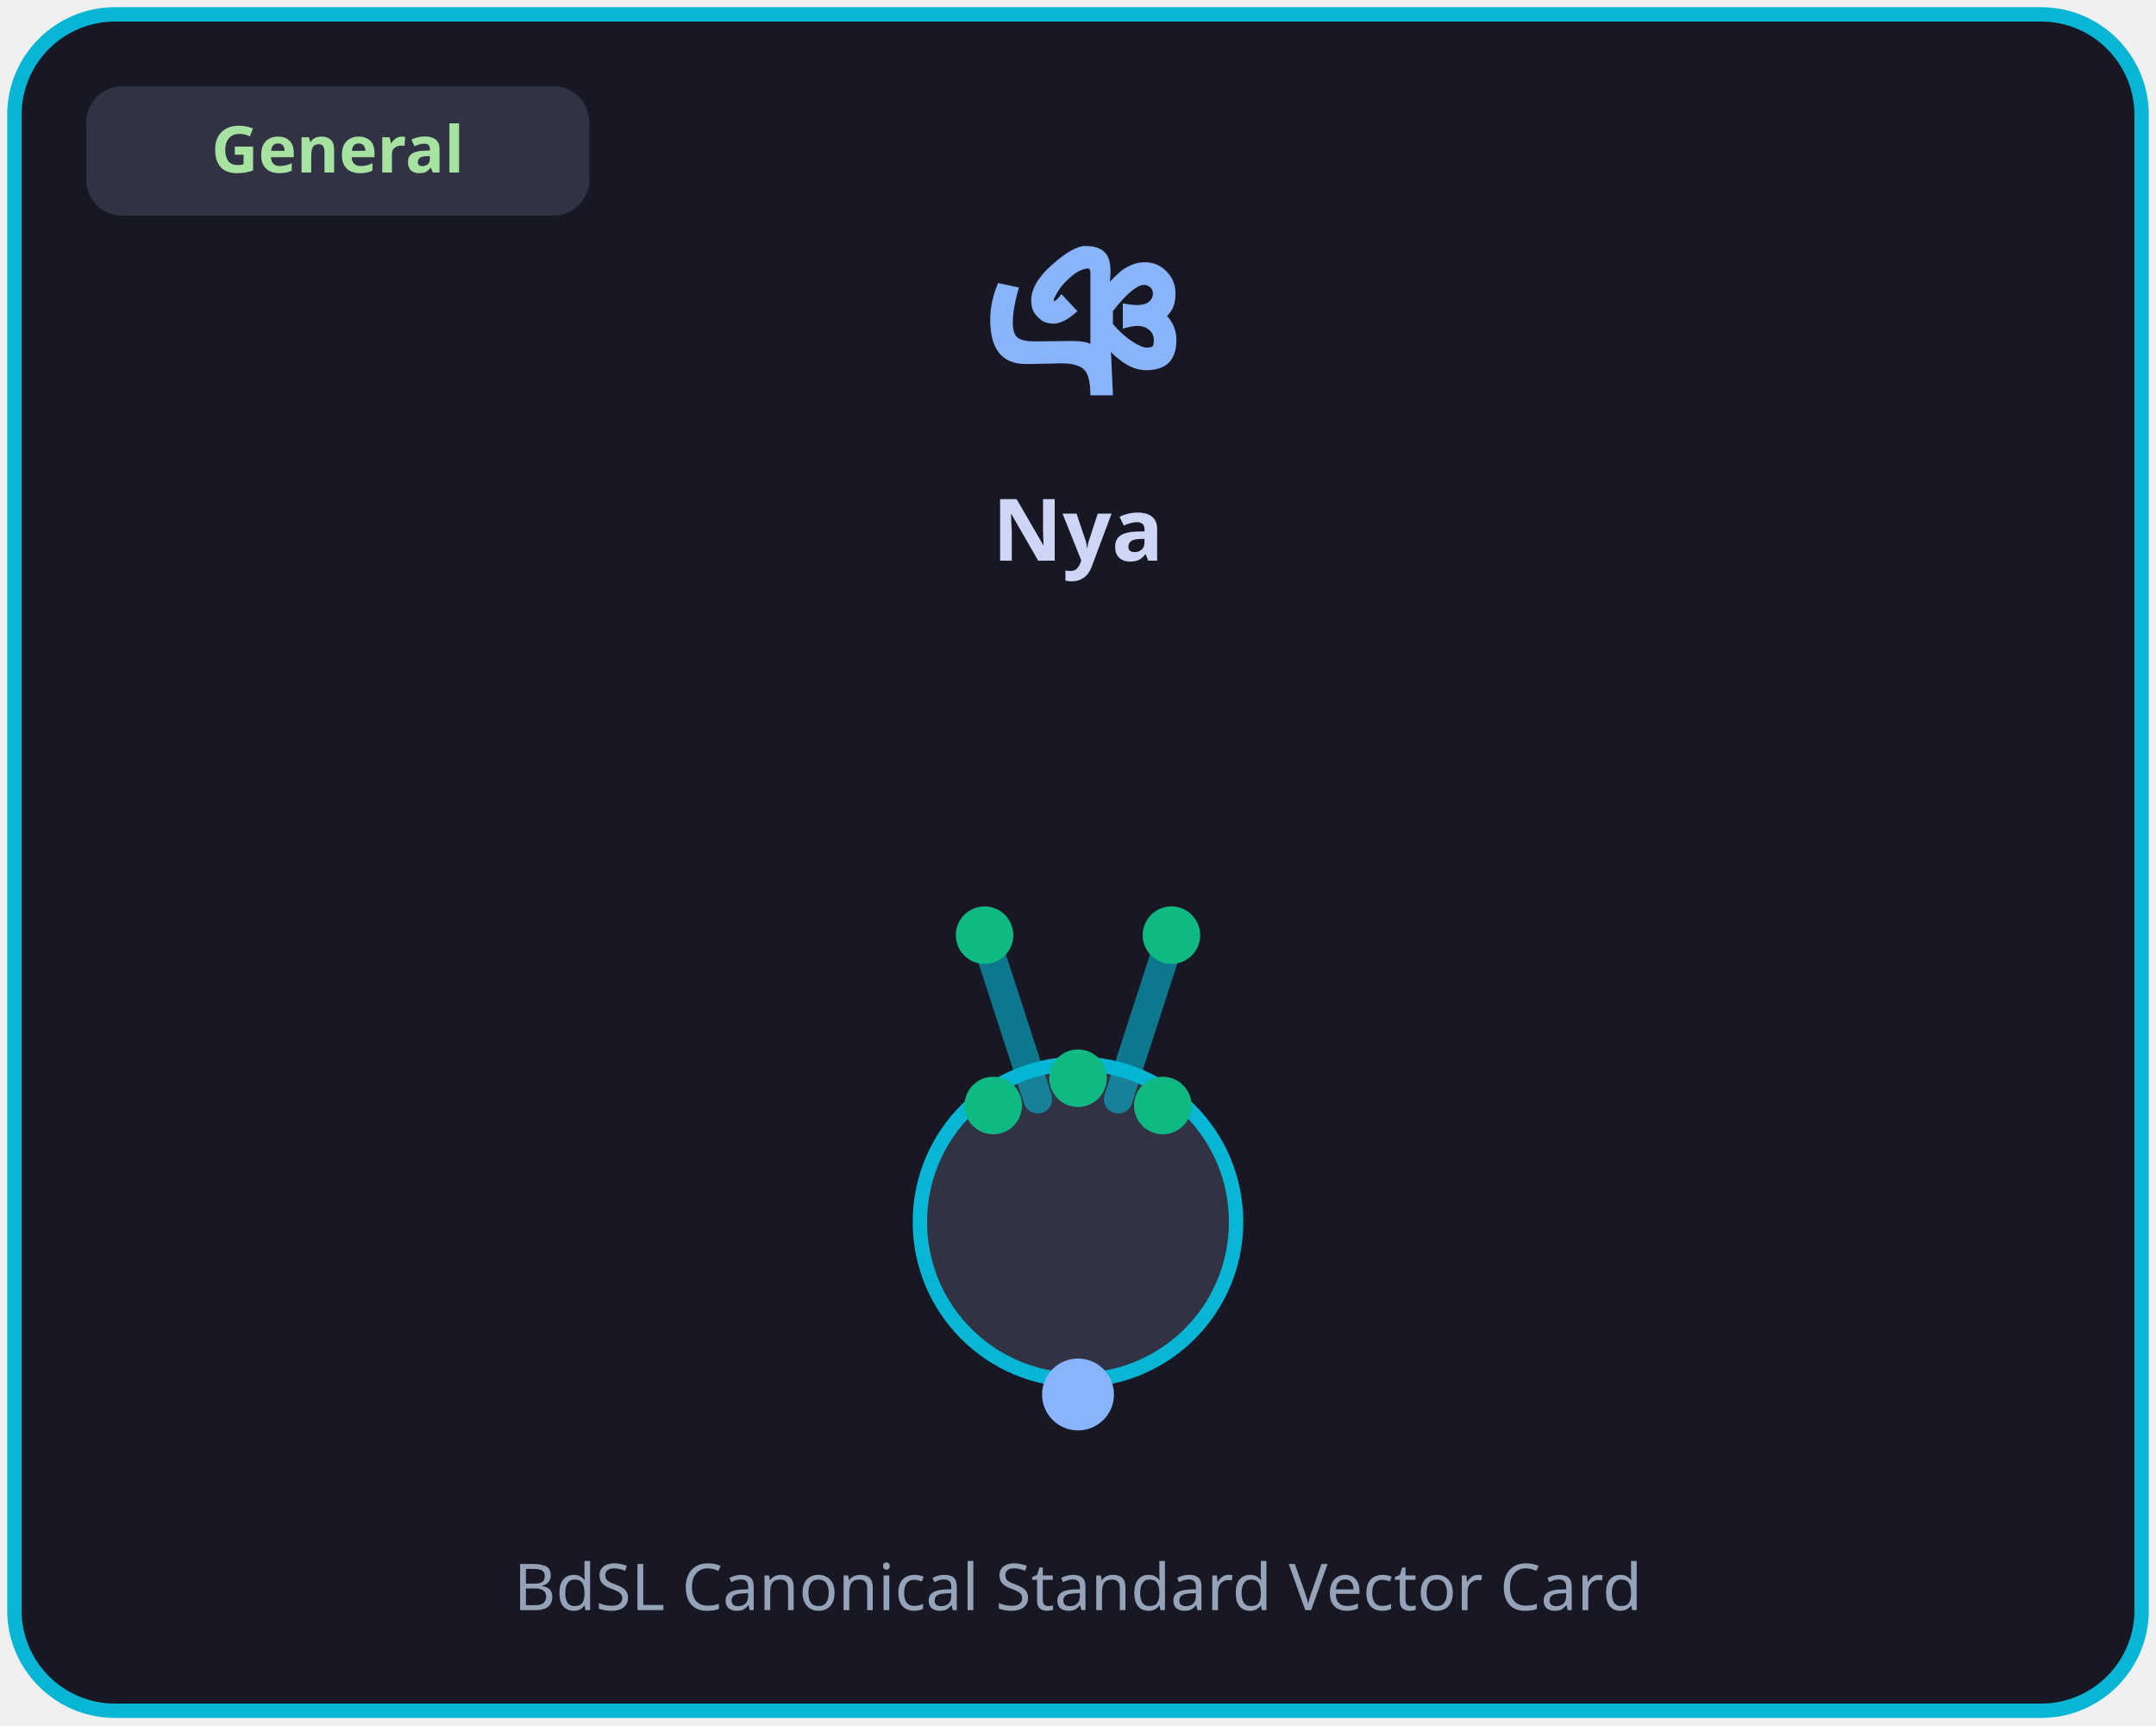
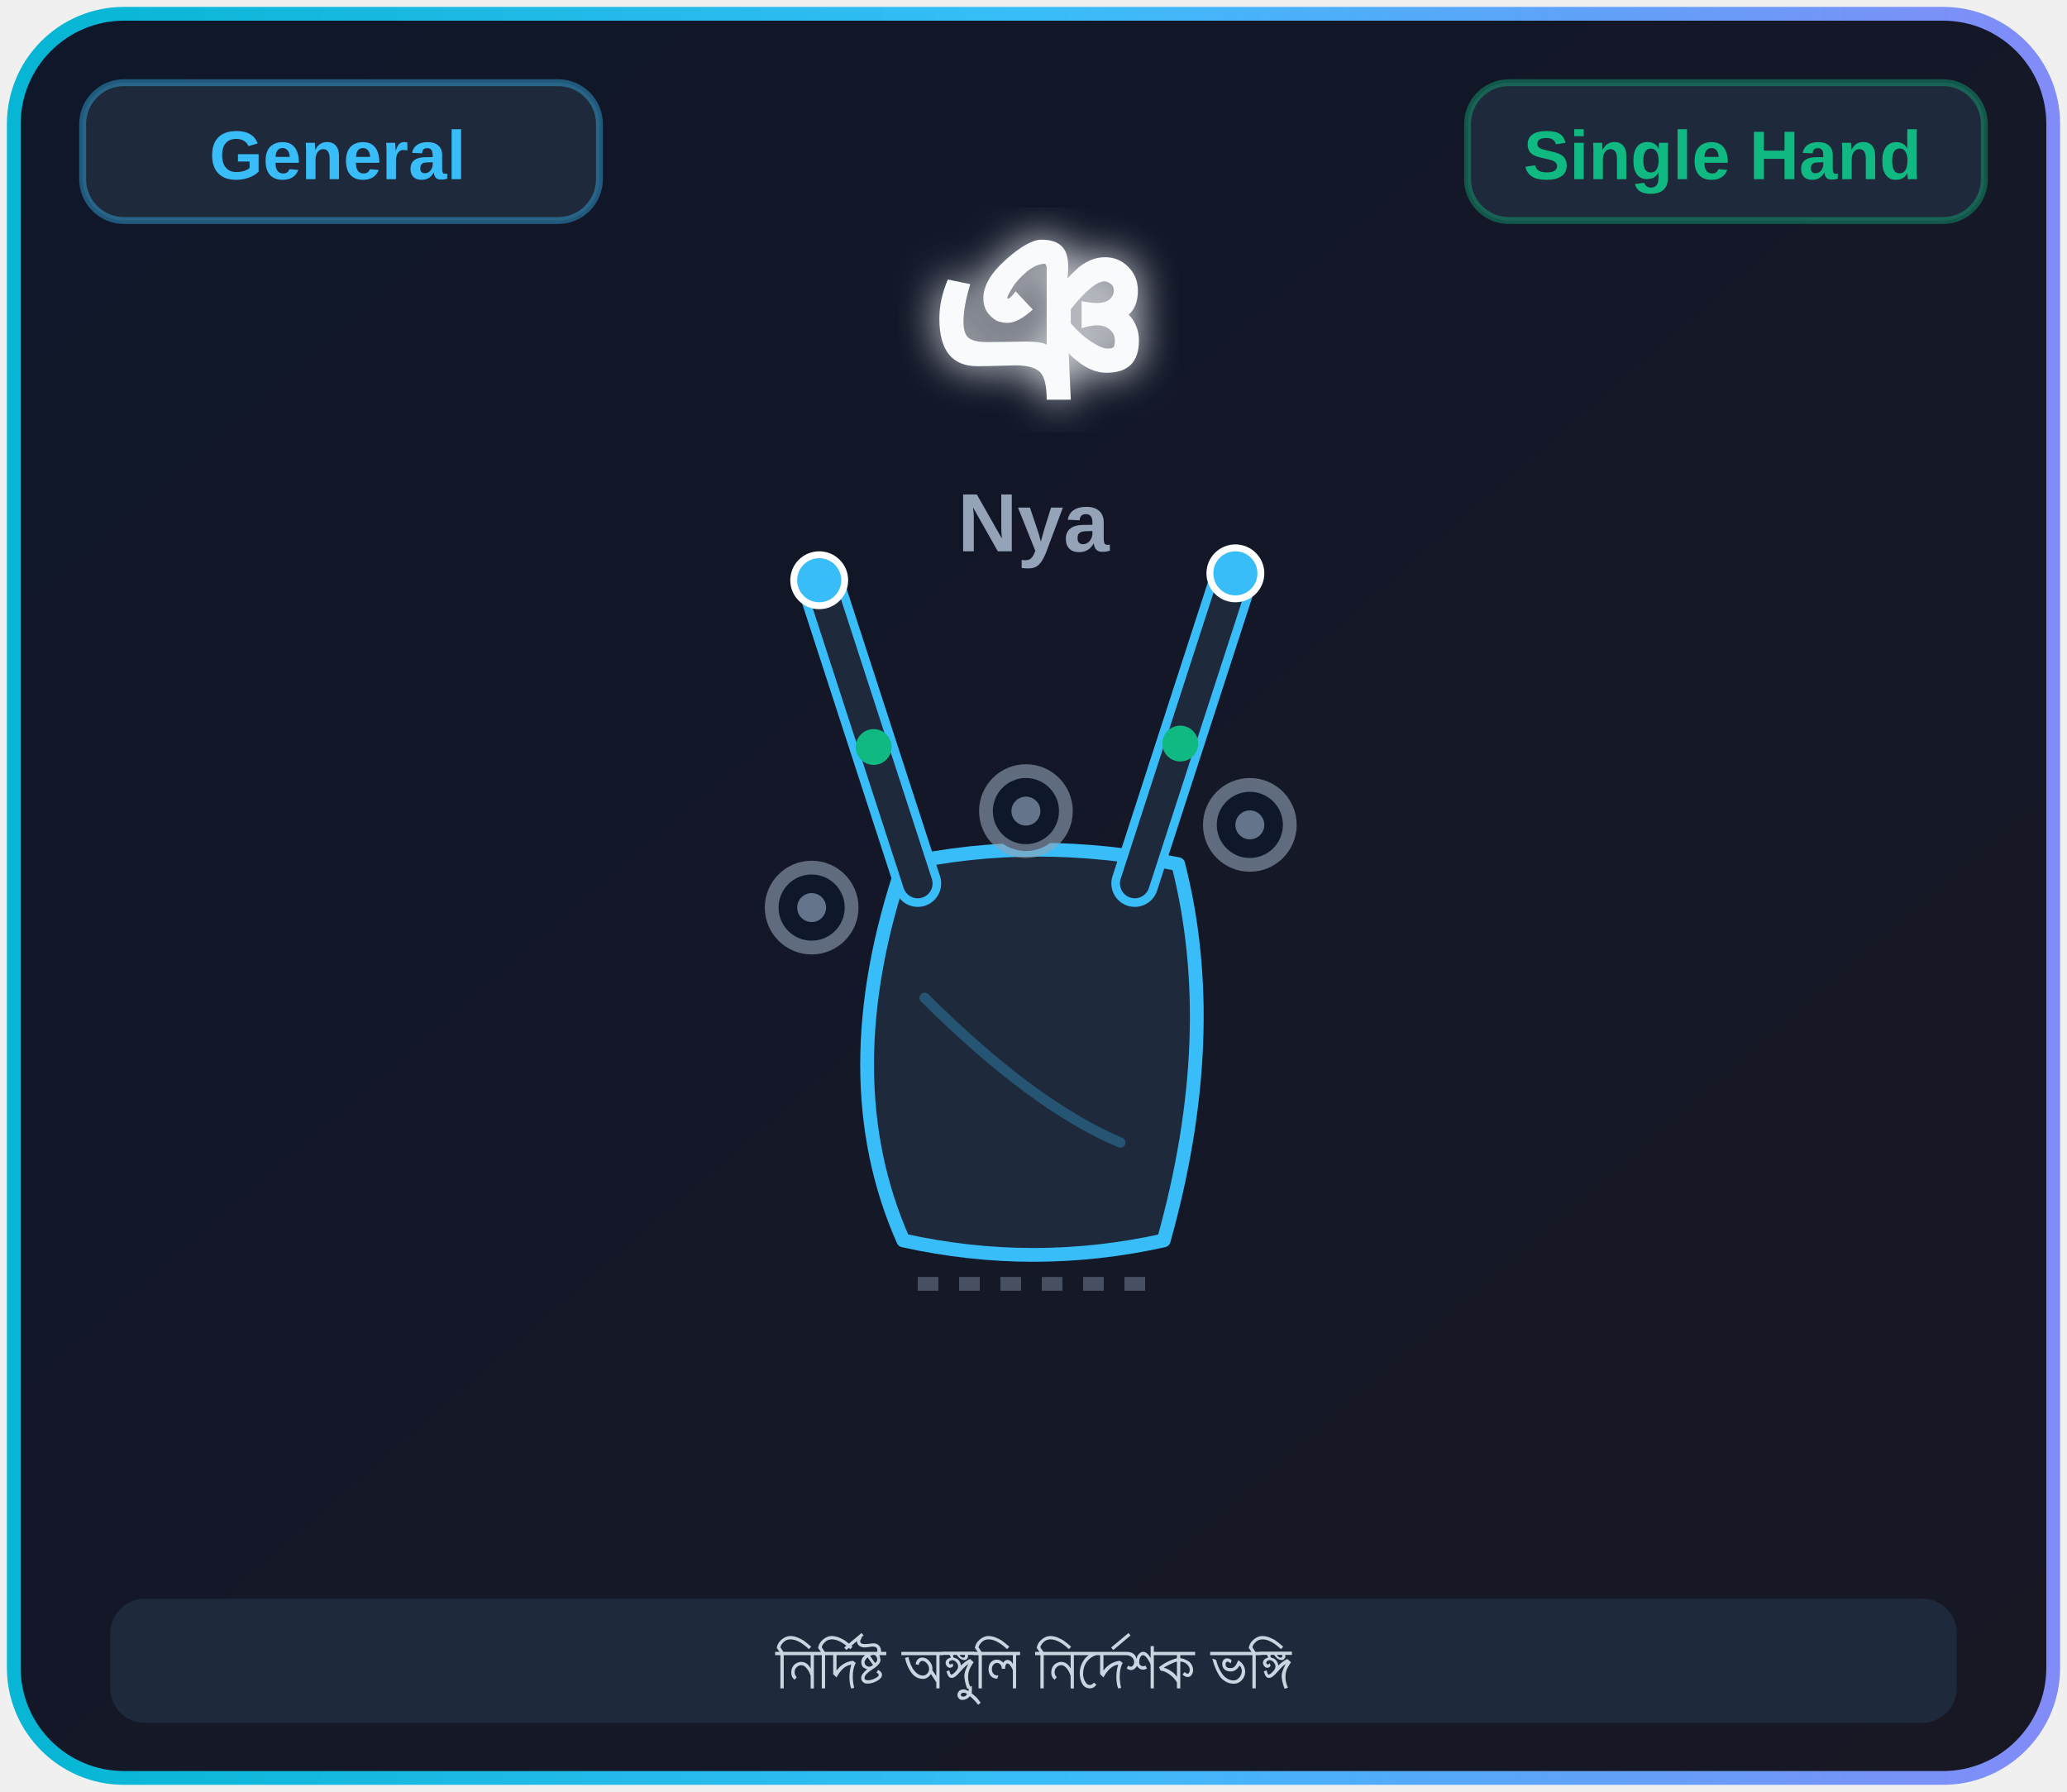
- <svg xmlns="http://www.w3.org/2000/svg" viewBox="0 0 300 240" width="300" height="240">
-   <rect width="296" height="236" x="2" y="2" rx="14" fill="#181825" stroke="#06B6D4" stroke-width="2" />
-   <rect x="12" y="12" width="70" height="18" rx="5" fill="#313244" />
-   <text x="47" y="24" fill="#A6E3A1" font-family="Segoe UI, sans-serif" font-size="9" font-weight="bold" text-anchor="middle">General</text>
-   <text x="150" y="55" fill="#89B4FA" font-family="SolaimanLipi, Arial, sans-serif" font-size="34" font-weight="bold" text-anchor="middle">ঞ</text>
-   <text x="150" y="78" fill="#CDD6F4" font-family="Segoe UI, sans-serif" font-size="12" font-weight="bold" text-anchor="middle">Nya</text>
-   <g transform="translate(0, 10)">
-     <circle cx="150" cy="160" r="22" fill="#313244" stroke="#06B6D4" stroke-width="2" />
-     <circle cx="150" cy="184" r="5" fill="#89B4FA" />
-     <line x1="139.4" y1="145.4" x2="138.2" y2="143.8" stroke="rgba(6, 182, 212, 0.6)" stroke-width="4" stroke-linecap="round" />
-     <circle cx="138.2" cy="143.8" r="4" fill="#10B981" />
-     <line x1="144.4" y1="142.9" x2="137.0" y2="120.1" stroke="rgba(6, 182, 212, 0.6)" stroke-width="4" stroke-linecap="round" />
-     <circle cx="137.0" cy="120.1" r="4" fill="#10B981" />
-     <line x1="150.0" y1="142.0" x2="150.0" y2="140.0" stroke="rgba(6, 182, 212, 0.6)" stroke-width="4" stroke-linecap="round" />
-     <circle cx="150.0" cy="140.0" r="4" fill="#10B981" />
-     <line x1="155.6" y1="142.9" x2="163.0" y2="120.1" stroke="rgba(6, 182, 212, 0.6)" stroke-width="4" stroke-linecap="round" />
-     <circle cx="163.0" cy="120.1" r="4" fill="#10B981" />
-     <line x1="160.6" y1="145.4" x2="161.8" y2="143.8" stroke="rgba(6, 182, 212, 0.6)" stroke-width="4" stroke-linecap="round" />
-     <circle cx="161.8" cy="143.8" r="4" fill="#10B981" />
+ <svg xmlns="http://www.w3.org/2000/svg" viewBox="0 0 300 260" width="300" height="260">
+   <defs>
+     <linearGradient id="cardBg" x1="0%" y1="0%" x2="100%" y2="100%">
+       <stop offset="0%" stop-color="#0F172A" />
+       <stop offset="100%" stop-color="#181825" />
+     </linearGradient>
+     <linearGradient id="borderGlow" x1="0%" y1="0%" x2="100%" y2="0%">
+       <stop offset="0%" stop-color="#06B6D4" />
+       <stop offset="50%" stop-color="#38BDF8" />
+       <stop offset="100%" stop-color="#818CF8" />
+     </linearGradient>
+     <filter id="glow" x="-20%" y="-20%" width="140%" height="140%">
+       <feGaussianBlur stdDeviation="3" result="blur" />
+       <feComposite in="SourceGraphic" in2="blur" operator="over" />
+     </filter>
+   </defs>
+   <rect width="296" height="256" x="2" y="2" rx="16" fill="url(#cardBg)" stroke="url(#borderGlow)" stroke-width="2" />
+   <rect x="12" y="12" width="75" height="20" rx="6" fill="#1E293B" stroke="rgba(56, 189, 248, 0.4)" stroke-width="1" />
+   <text x="49" y="26" fill="#38BDF8" font-family="'Segoe UI', Arial, sans-serif" font-size="10" font-weight="bold" text-anchor="middle">General</text>
+   <rect x="213" y="12" width="75" height="20" rx="6" fill="#1E293B" stroke="rgba(16, 185, 129, 0.4)" stroke-width="1" />
+   <text x="250" y="26" fill="#10B981" font-family="'Segoe UI', Arial, sans-serif" font-size="10" font-weight="bold" text-anchor="middle">Single Hand</text>
+   <text x="150" y="58" fill="#F8FAFC" font-family="'SolaimanLipi', 'Segoe UI', Arial, sans-serif" font-size="38" font-weight="900" text-anchor="middle" filter="url(#glow)">ঞ</text>
+   <text x="150" y="80" fill="#94A3B8" font-family="'Segoe UI', Arial, sans-serif" font-size="12" font-weight="600" text-anchor="middle">Nya</text>
+   <g id="hand_anatomy">
+     <path d="M 131.1,180.0 Q 150.0,184.2 168.9,180.0 Q 177.3,150.0 171.0,125.4 Q 150.0,121.2 131.1,125.4 Q 120.6,156.3 131.1,180.0 Z" fill="#1E293B" stroke="#38BDF8" stroke-width="2" stroke-linejoin="round" />
+     <path d="M 134.2,144.8 Q 150.0,160.5 162.6,165.8" fill="none" stroke="rgba(56, 189, 248, 0.3)" stroke-width="1.5" stroke-linecap="round" />
+     <line x1="133.2" y1="186.3" x2="166.8" y2="186.3" stroke="rgba(148, 163, 184, 0.4)" stroke-width="2" stroke-dasharray="3,3" />
+     <circle cx="117.8" cy="131.7" r="5.8" fill="#0F172A" stroke="rgba(148, 163, 184, 0.6)" stroke-width="2" />
+     <circle cx="117.8" cy="131.7" r="2.1" fill="#64748B" />
+     <line x1="133.2" y1="128.2" x2="118.9" y2="84.2" stroke="#38BDF8" stroke-width="6.8" stroke-linecap="round" />
+     <line x1="133.2" y1="128.2" x2="118.9" y2="84.2" stroke="#1E293B" stroke-width="4.3" stroke-linecap="round" />
+     <circle cx="126.8" cy="108.4" r="2.6" fill="#10B981" />
+     <circle cx="118.9" cy="84.2" r="3.7" fill="#38BDF8" stroke="#FFFFFF" stroke-width="1" />
+     <circle cx="148.9" cy="117.7" r="5.8" fill="#0F172A" stroke="rgba(148, 163, 184, 0.6)" stroke-width="2" />
+     <circle cx="148.9" cy="117.7" r="2.1" fill="#64748B" />
+     <line x1="164.7" y1="128.2" x2="179.3" y2="83.2" stroke="#38BDF8" stroke-width="6.8" stroke-linecap="round" />
+     <line x1="164.7" y1="128.2" x2="179.3" y2="83.2" stroke="#1E293B" stroke-width="4.3" stroke-linecap="round" />
+     <circle cx="171.3" cy="107.9" r="2.6" fill="#10B981" />
+     <circle cx="179.3" cy="83.2" r="3.7" fill="#38BDF8" stroke="#FFFFFF" stroke-width="1" />
+     <circle cx="181.4" cy="119.7" r="5.8" fill="#0F172A" stroke="rgba(148, 163, 184, 0.6)" stroke-width="2" />
+     <circle cx="181.4" cy="119.7" r="2.1" fill="#64748B" />
  </g>
-   <text x="150" y="224" fill="#94A3B8" font-family="Segoe UI, sans-serif" font-size="9" text-anchor="middle">BdSL Canonical Standard Vector Card</text>
+   <rect x="16" y="232" width="268" height="18" rx="5" fill="#1E293B" />
+   <text x="150" y="245" fill="#CBD5E1" font-family="'Segoe UI', Arial, sans-serif" font-size="9.5" font-weight="500" text-anchor="middle">নির্দিষ্ট অঙ্গুলি নির্দেশক ভঙ্গি</text>
</svg>
